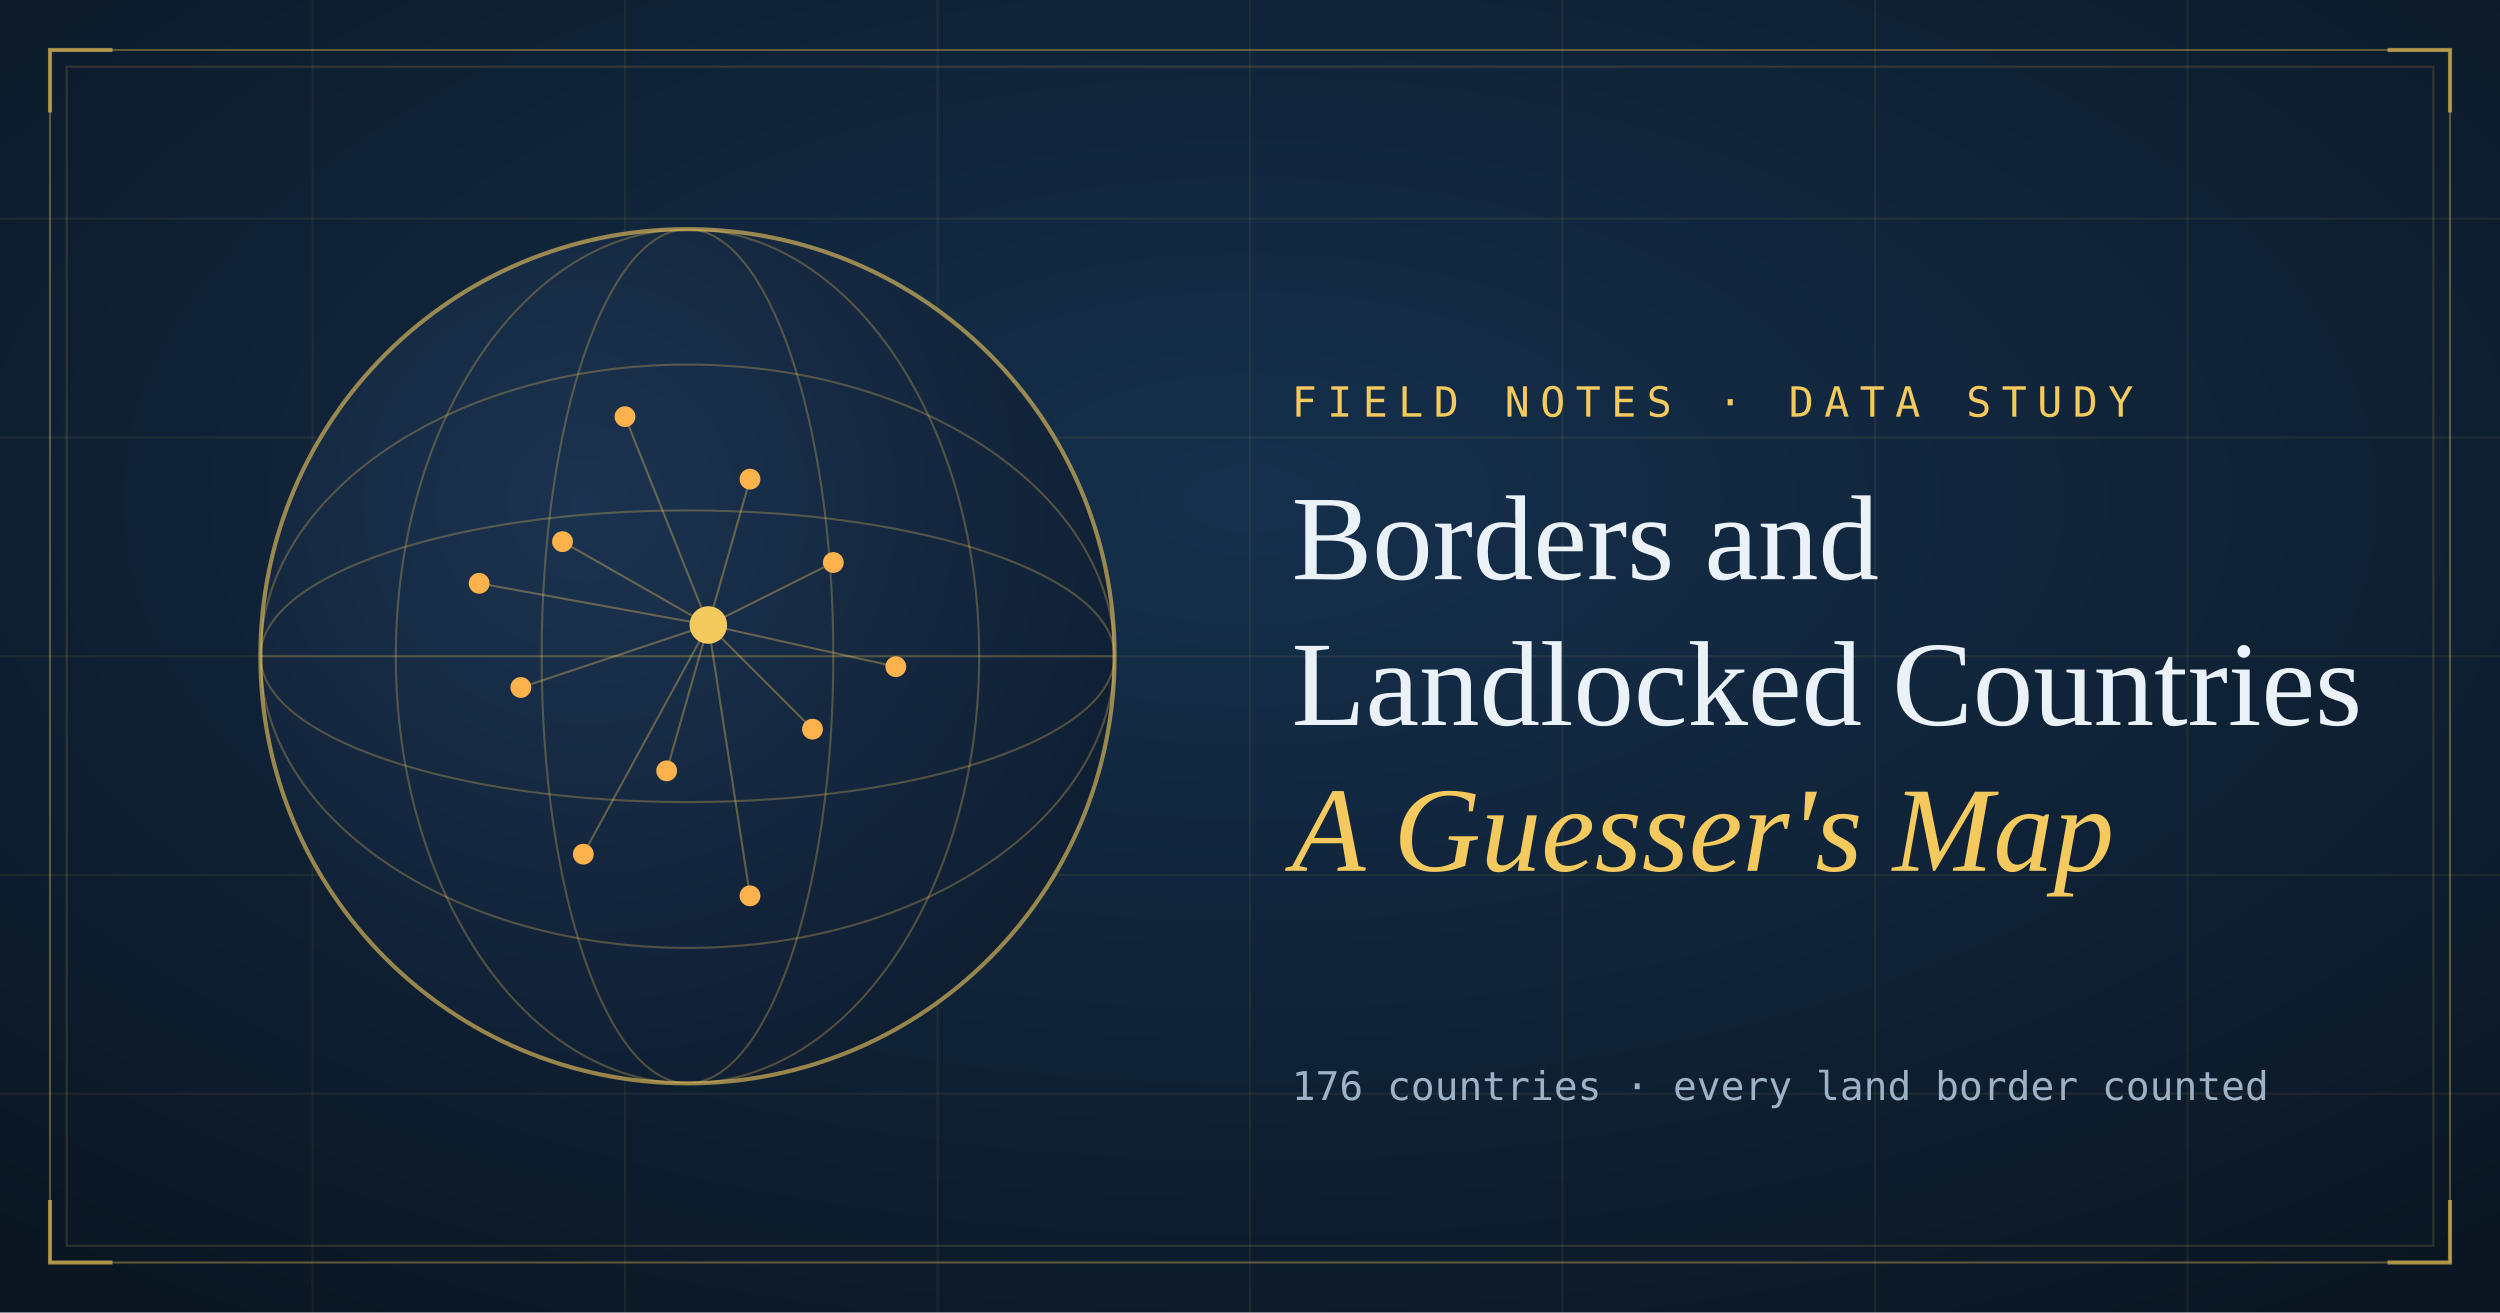
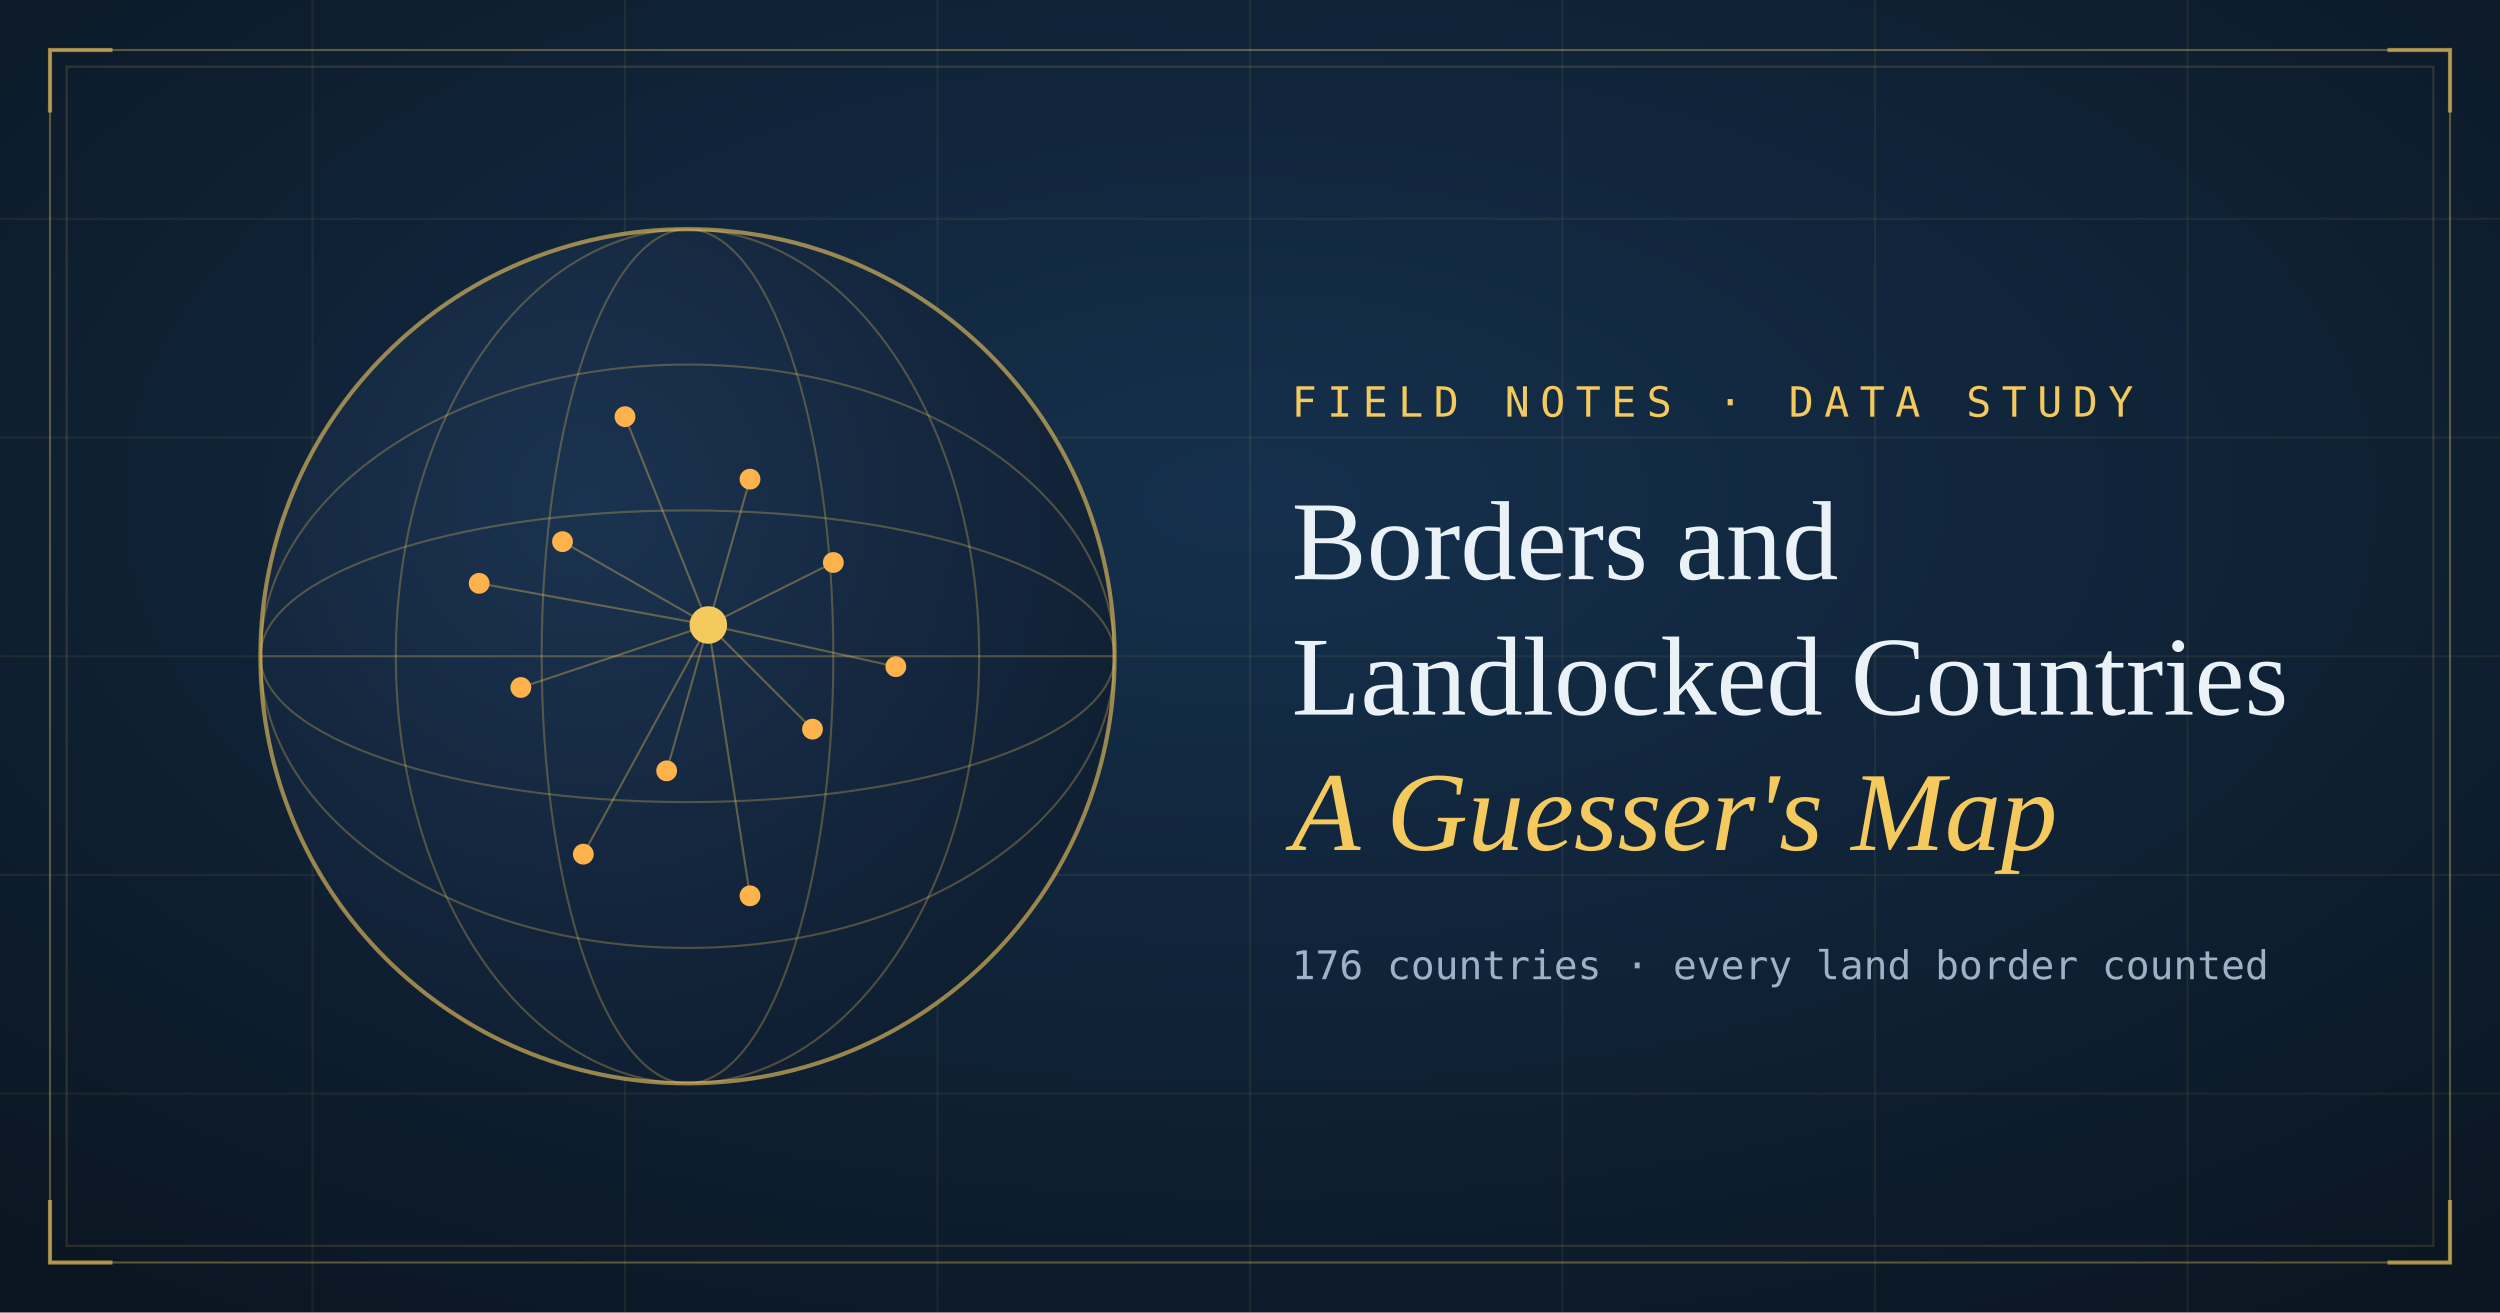
<svg xmlns="http://www.w3.org/2000/svg" viewBox="0 0 1200 630" role="img" aria-label="Cover: a network of border connections radiating from a central hub, titled Borders and Landlocked Countries, A Guesser’s Map">
  <defs>
    <radialGradient id="glow" cx="50%" cy="38%" r="75%">
      <stop offset="0%" stop-color="#15304d" />
      <stop offset="100%" stop-color="#0B1622" />
    </radialGradient>
    <radialGradient id="globe" cx="38%" cy="32%" r="80%">
      <stop offset="0%" stop-color="#1B3350" />
      <stop offset="100%" stop-color="#0E1C2E" />
    </radialGradient>
    <clipPath id="disc">
      <circle cx="330" cy="315" r="205" />
    </clipPath>
  </defs>
  <rect width="1200" height="630" fill="url(#glow)" />
  <g stroke="#F4C95D" stroke-opacity="0.07" fill="none">
    <path d="M0 105H1200M0 210H1200M0 315H1200M0 420H1200M0 525H1200" />
    <path d="M150 0V630M300 0V630M450 0V630M600 0V630M750 0V630M900 0V630M1050 0V630" />
  </g>
  <rect x="24" y="24" width="1152" height="582" fill="none" stroke="#F4C95D" stroke-opacity="0.35" />
  <rect x="32" y="32" width="1136" height="566" fill="none" stroke="#F4C95D" stroke-opacity="0.15" />
  <circle cx="330" cy="315" r="205" fill="url(#globe)" stroke="#F4C95D" stroke-opacity="0.6" stroke-width="2" />
  <g clip-path="url(#disc)" stroke="#F4C95D" stroke-opacity="0.28" fill="none">
    <ellipse cx="330" cy="315" rx="205" ry="70" />
    <ellipse cx="330" cy="315" rx="205" ry="140" />
    <ellipse cx="330" cy="315" rx="70" ry="205" />
    <ellipse cx="330" cy="315" rx="140" ry="205" />
    <path d="M125 315H535" />
  </g>
  <g fill="none">
    <path d="M340 300 L300 200" stroke="#F4C95D" stroke-opacity="0.35" />
    <path d="M340 300 L360 230" stroke="#F4C95D" stroke-opacity="0.35" />
    <path d="M340 300 L270 260" stroke="#F4C95D" stroke-opacity="0.35" />
    <path d="M340 300 L400 270" stroke="#F4C95D" stroke-opacity="0.35" />
    <path d="M340 300 L250 330" stroke="#F4C95D" stroke-opacity="0.35" />
    <path d="M340 300 L320 370" stroke="#F4C95D" stroke-opacity="0.35" />
    <path d="M340 300 L390 350" stroke="#F4C95D" stroke-opacity="0.35" />
    <path d="M340 300 L280 410" stroke="#F4C95D" stroke-opacity="0.35" />
    <path d="M340 300 L360 430" stroke="#F4C95D" stroke-opacity="0.35" />
    <path d="M340 300 L430 320" stroke="#F4C95D" stroke-opacity="0.35" />
    <path d="M340 300 L230 280" stroke="#F4C95D" stroke-opacity="0.35" />
  </g>
  <g>
    <circle cx="300" cy="200" r="5" fill="#FEB24C" />
    <circle cx="360" cy="230" r="5" fill="#FEB24C" />
    <circle cx="270" cy="260" r="5" fill="#FEB24C" />
    <circle cx="340" cy="300" r="9" fill="#F4C95D" />
    <circle cx="400" cy="270" r="5" fill="#FEB24C" />
    <circle cx="250" cy="330" r="5" fill="#FEB24C" />
    <circle cx="320" cy="370" r="5" fill="#FEB24C" />
    <circle cx="390" cy="350" r="5" fill="#FEB24C" />
    <circle cx="280" cy="410" r="5" fill="#FEB24C" />
    <circle cx="360" cy="430" r="5" fill="#FEB24C" />
    <circle cx="430" cy="320" r="5" fill="#FEB24C" />
    <circle cx="230" cy="280" r="5" fill="#FEB24C" />
  </g>
  <text x="620" y="200" font-family="'Space Mono',ui-monospace,monospace" font-size="20" letter-spacing="5" fill="#F4C95D">FIELD NOTES · DATA STUDY</text>
-   <text x="620" y="278" font-family="Georgia,'Times New Roman',serif" font-size="58" fill="#EAF2F8">Borders and</text>
-   <text x="620" y="348" font-family="Georgia,'Times New Roman',serif" font-size="58" fill="#EAF2F8">Landlocked Countries</text>
-   <text x="620" y="418" font-family="Georgia,'Times New Roman',serif" font-size="58" fill="#F4C95D" font-style="italic">A Guesser's Map</text>
-   <text x="620" y="528" font-family="'Space Mono',ui-monospace,monospace" font-size="19" fill="#9DB2C6">176 countries · every land border counted</text>
+   <text x="620" y="278" font-family="Georgia,'Times New Roman',serif" font-size="54" fill="#EAF2F8">Borders and</text>
+   <text x="620" y="343" font-family="Georgia,'Times New Roman',serif" font-size="54" fill="#EAF2F8">Landlocked Countries</text>
+   <text x="620" y="408" font-family="Georgia,'Times New Roman',serif" font-size="54" fill="#F4C95D" font-style="italic">A Guesser's Map</text>
+   <text x="620" y="470" font-family="'Space Mono',ui-monospace,monospace" font-size="19" fill="#9DB2C6">176 countries · every land border counted</text>
  <g stroke="#F4C95D" stroke-opacity="0.6">
    <path d="M24 54V24H54M1146 24H1176V54M1176 576V606H1146M54 606H24V576" fill="none" stroke-width="2" />
  </g>
</svg>
